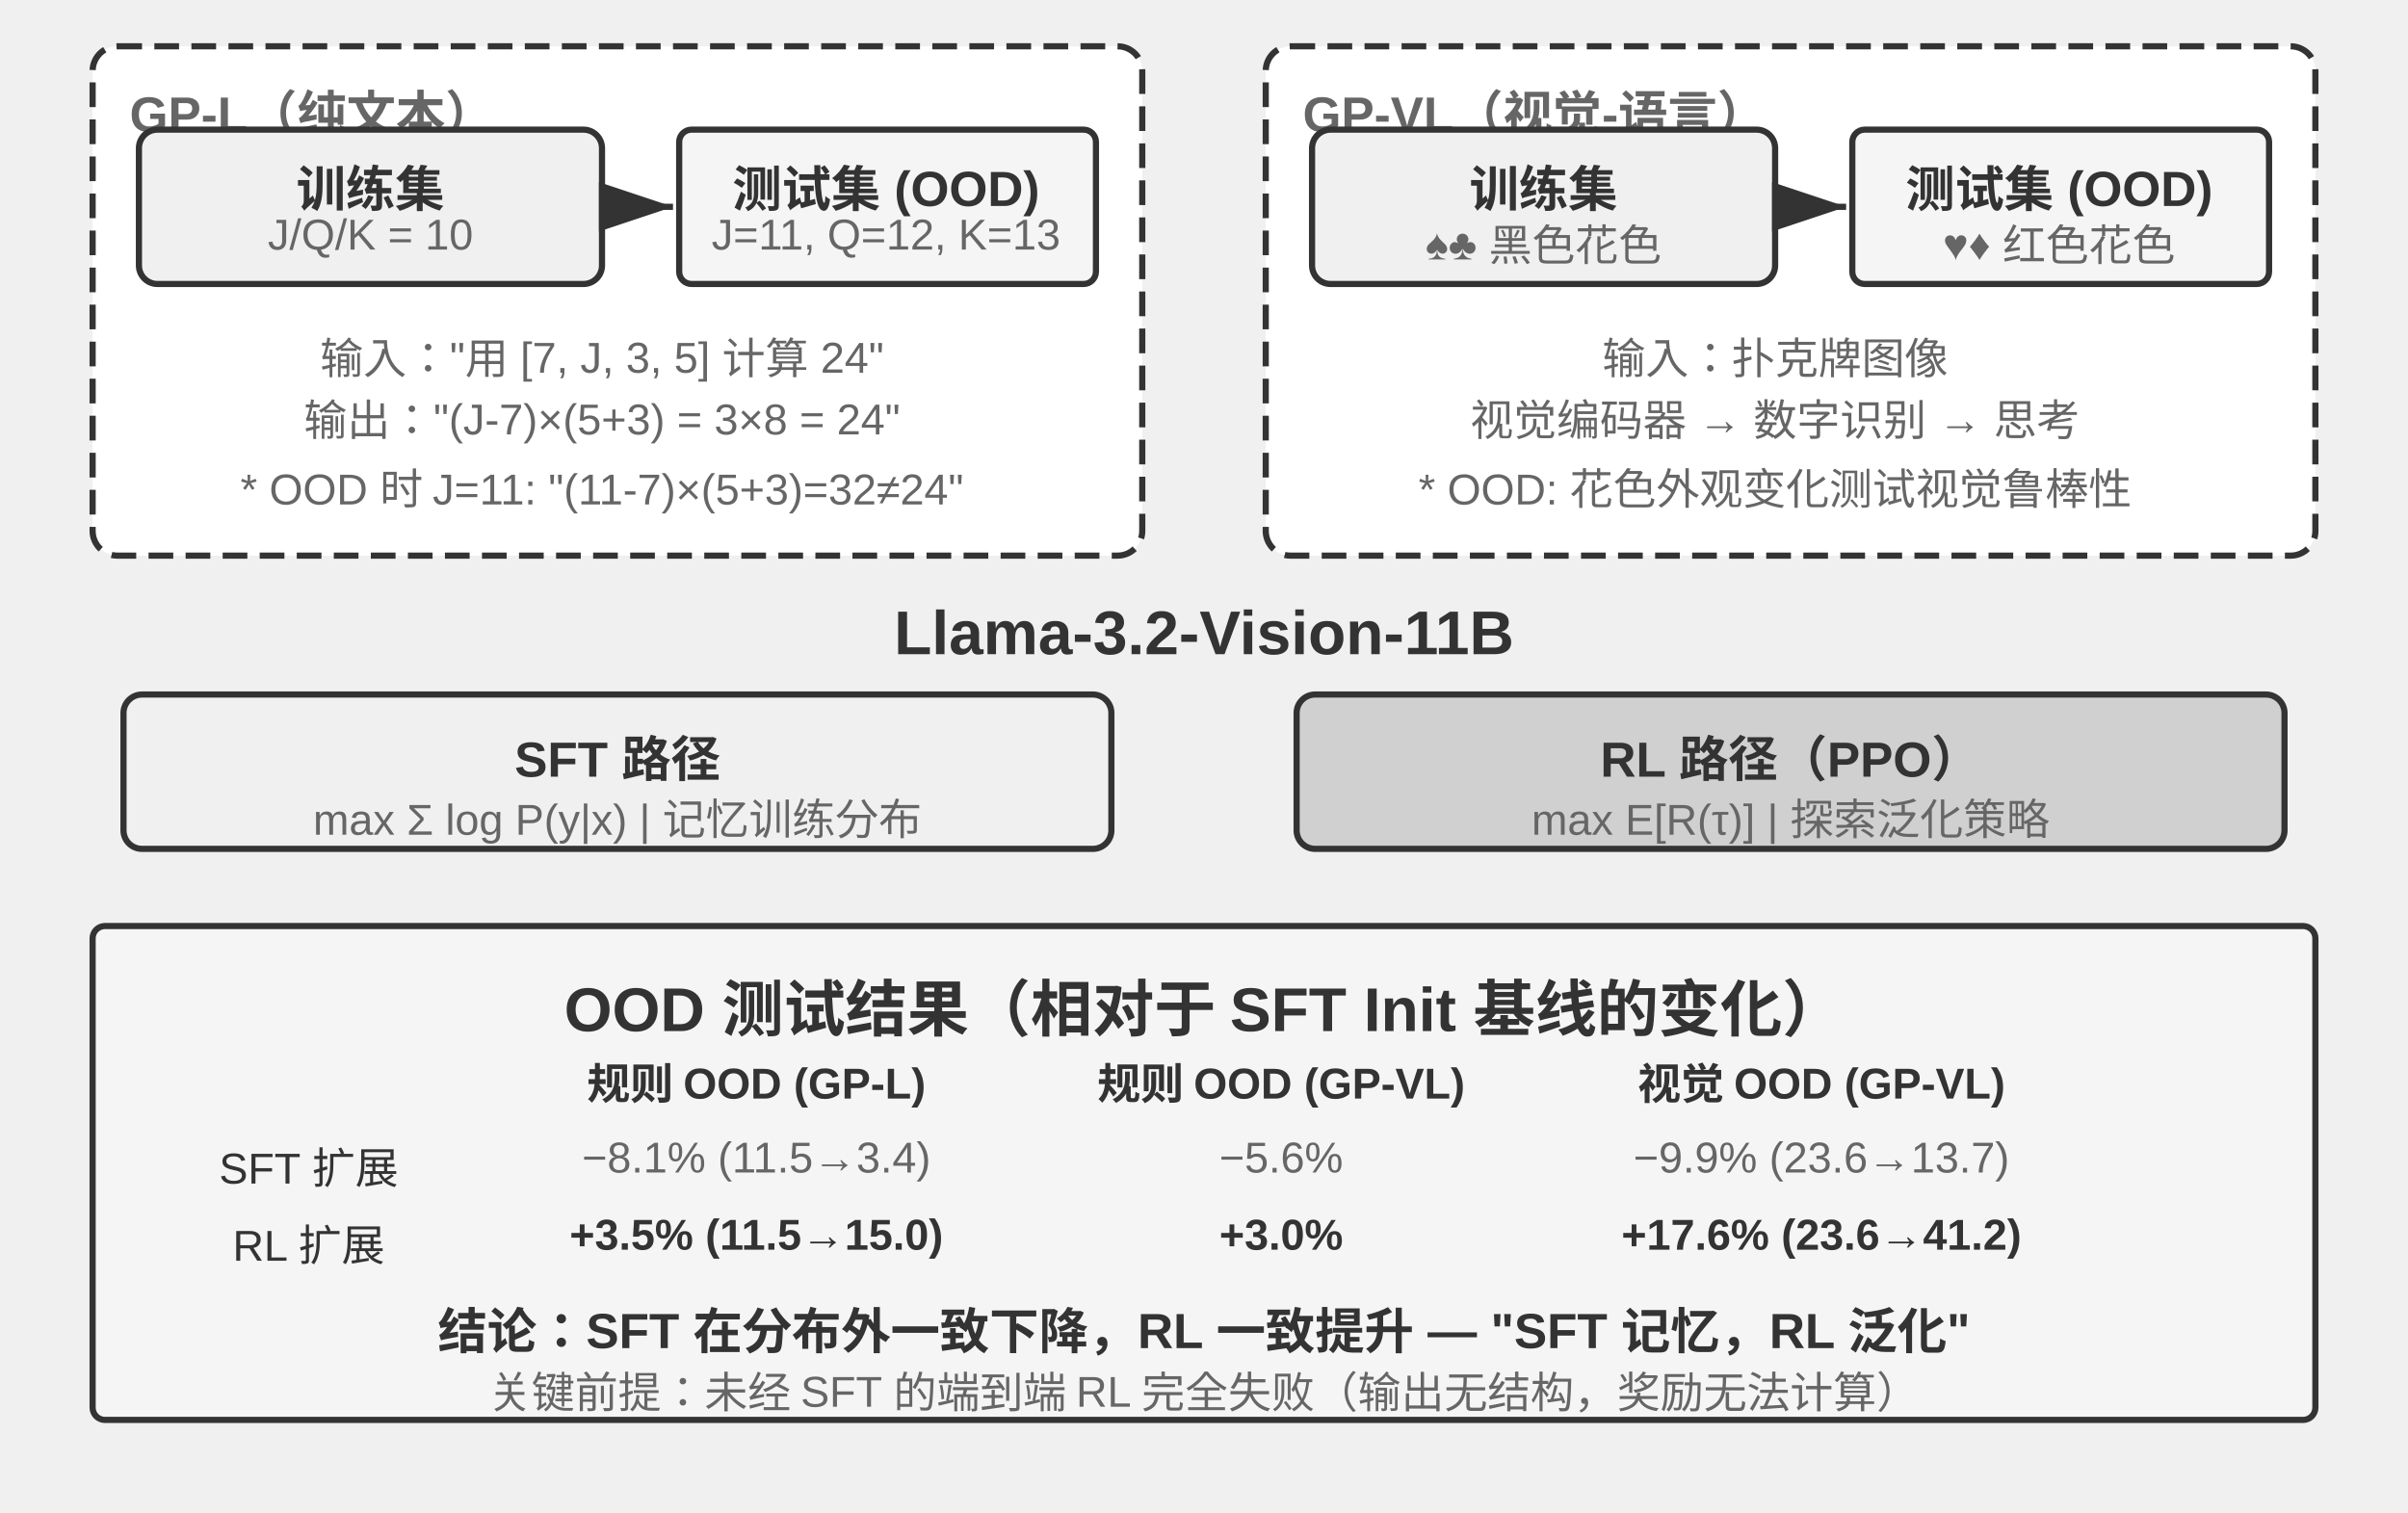
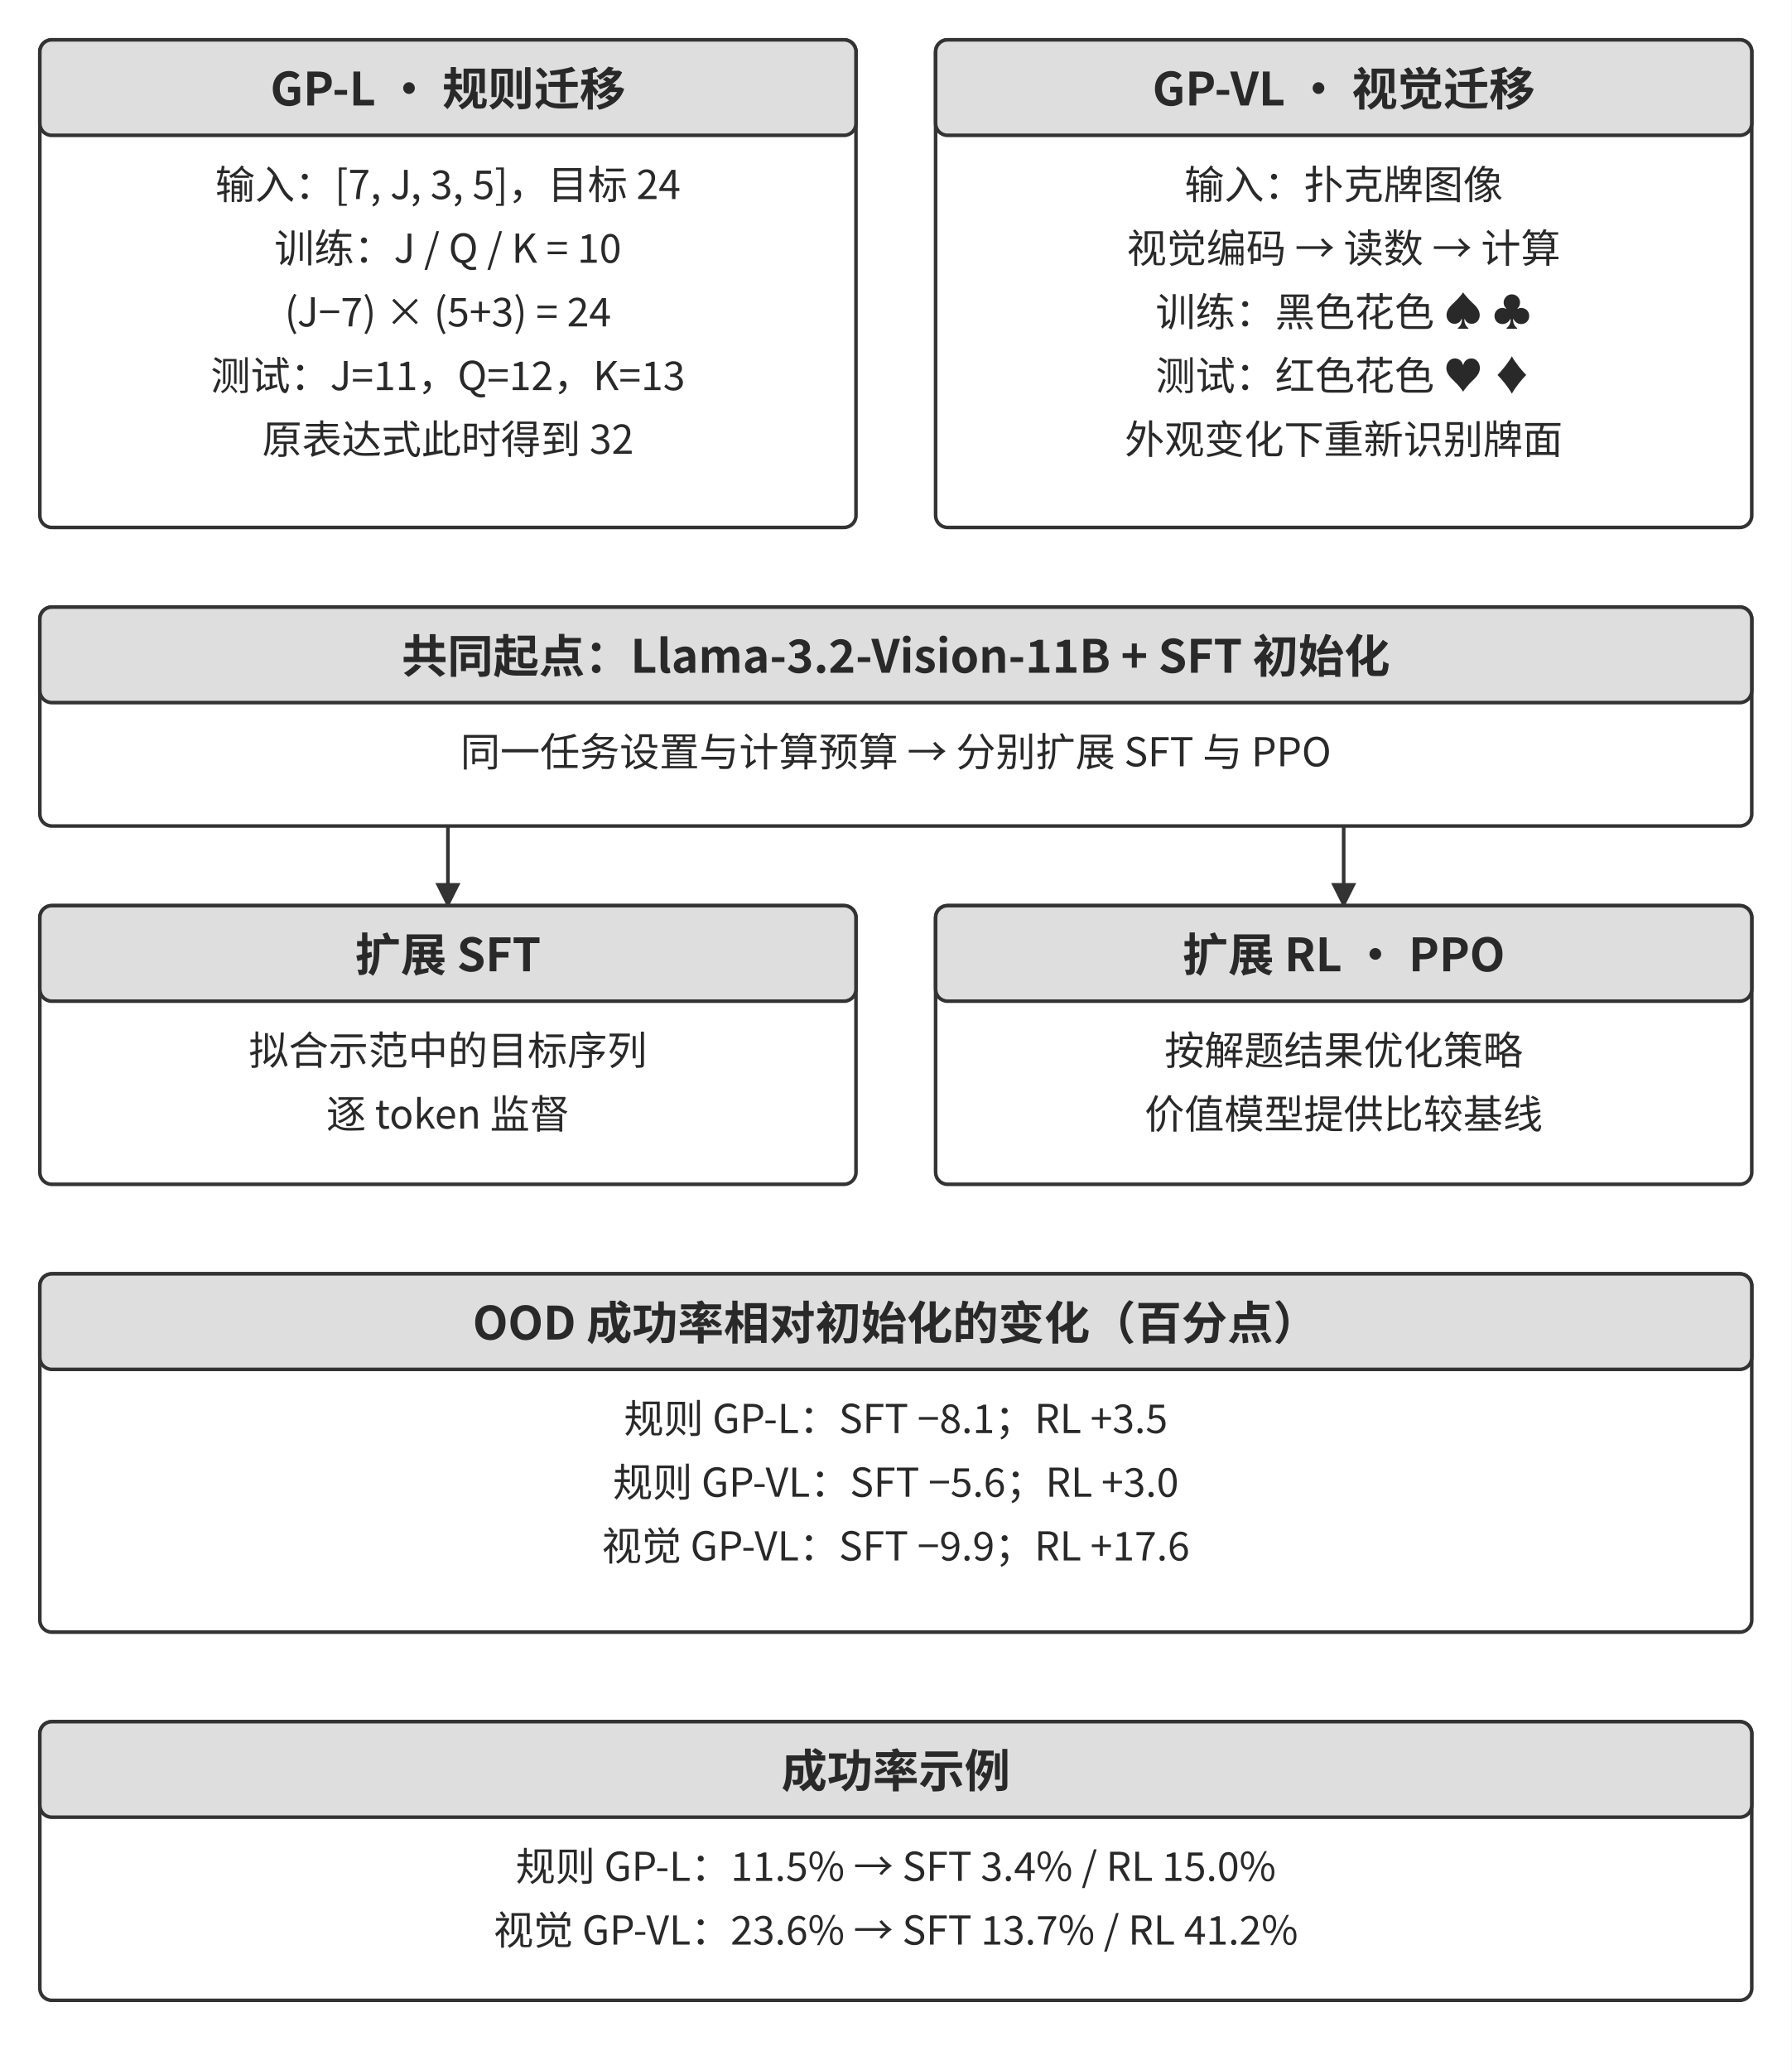
- <svg xmlns="http://www.w3.org/2000/svg" viewBox="0 40 780 490" width="780" height="490" style="background:#ffffff">
+ <svg xmlns="http://www.w3.org/2000/svg" width="150mm" height="173.33mm" viewBox="0 0 900 1040" role="img" aria-labelledby="title desc">
  <defs>
-     <marker id="ah" markerWidth="12" markerHeight="8" refX="12" refY="4" orient="auto">
-       <polygon points="0 0, 12 4, 0 8" fill="#333333" />
-     </marker>
-     <marker id="ah-light" markerWidth="12" markerHeight="8" refX="12" refY="4" orient="auto">
-       <polygon points="0 0, 12 4, 0 8" fill="#999999" />
+     <marker id="arrow" viewBox="0 0 10 10" refX="9" refY="5" markerWidth="7" markerHeight="7" orient="auto-start-reverse">
+       <path d="M0 0 L10 5 L0 10 Z" fill="#333333" />
    </marker>
  </defs>
-   <rect x="30" y="55" width="340" height="165" rx="8" fill="#ffffff" stroke="#333333" stroke-width="2" stroke-dasharray="8,4" />
-   <text x="42" y="73" font-family="Arial, 'Helvetica Neue', Helvetica, 'PingFang SC', 'Microsoft YaHei', sans-serif" font-size="16" fill="#666666" text-anchor="start" dominant-baseline="central" font-weight="bold">GP-L（纯文本）</text>
-   <rect x="45" y="82" width="150" height="50" rx="6" fill="#f0f0f0" stroke="#333333" stroke-width="2" />
-   <text x="120" y="100" font-family="Arial, 'Helvetica Neue', Helvetica, 'PingFang SC', 'Microsoft YaHei', sans-serif" font-size="16" fill="#333333" text-anchor="middle" dominant-baseline="central" font-weight="bold">训练集</text>
-   <text x="120" y="116" font-family="Arial, 'Helvetica Neue', Helvetica, 'PingFang SC', 'Microsoft YaHei', sans-serif" font-size="14" fill="#666666" text-anchor="middle" dominant-baseline="central" font-weight="normal">J/Q/K = 10</text>
-   <line x1="197" y1="107" x2="218" y2="107" stroke="#333333" stroke-width="2" marker-end="url(#ah)" />
-   <rect x="220" y="82" width="135" height="50" rx="4" fill="#f5f5f5" stroke="#333333" stroke-width="2" />
-   <text x="287" y="100" font-family="Arial, 'Helvetica Neue', Helvetica, 'PingFang SC', 'Microsoft YaHei', sans-serif" font-size="16" fill="#333333" text-anchor="middle" dominant-baseline="central" font-weight="bold">测试集 (OOD)</text>
-   <text x="287" y="116" font-family="Arial, 'Helvetica Neue', Helvetica, 'PingFang SC', 'Microsoft YaHei', sans-serif" font-size="14" fill="#666666" text-anchor="middle" dominant-baseline="central" font-weight="normal">J=11, Q=12, K=13</text>
-   <text x="195" y="155" font-family="Arial, 'Helvetica Neue', Helvetica, 'PingFang SC', 'Microsoft YaHei', sans-serif" font-size="14" fill="#666666" text-anchor="middle" dominant-baseline="central" font-weight="normal">输入："用 [7, J, 3, 5] 计算 24"</text>
-   <text x="195" y="175" font-family="Arial, 'Helvetica Neue', Helvetica, 'PingFang SC', 'Microsoft YaHei', sans-serif" font-size="14" fill="#666666" text-anchor="middle" dominant-baseline="central" font-weight="normal">输出："(J-7)×(5+3) = 3×8 = 24"</text>
-   <text x="195" y="195" font-family="Arial, 'Helvetica Neue', Helvetica, 'PingFang SC', 'Microsoft YaHei', sans-serif" font-size="14" fill="#666666" text-anchor="middle" dominant-baseline="central" font-weight="normal">* OOD 时 J=11: "(11-7)×(5+3)=32≠24"</text>
-   <rect x="410" y="55" width="340" height="165" rx="8" fill="#ffffff" stroke="#333333" stroke-width="2" stroke-dasharray="8,4" />
-   <text x="422" y="73" font-family="Arial, 'Helvetica Neue', Helvetica, 'PingFang SC', 'Microsoft YaHei', sans-serif" font-size="16" fill="#666666" text-anchor="start" dominant-baseline="central" font-weight="bold">GP-VL（视觉-语言）</text>
-   <rect x="425" y="82" width="150" height="50" rx="6" fill="#f0f0f0" stroke="#333333" stroke-width="2" />
-   <text x="500" y="100" font-family="Arial, 'Helvetica Neue', Helvetica, 'PingFang SC', 'Microsoft YaHei', sans-serif" font-size="16" fill="#333333" text-anchor="middle" dominant-baseline="central" font-weight="bold">训练集</text>
-   <text x="500" y="116" font-family="Arial, 'Helvetica Neue', Helvetica, 'PingFang SC', 'Microsoft YaHei', sans-serif" font-size="14" fill="#666666" text-anchor="middle" dominant-baseline="central" font-weight="normal">♠♣ 黑色花色</text>
-   <line x1="577" y1="107" x2="598" y2="107" stroke="#333333" stroke-width="2" marker-end="url(#ah)" />
-   <rect x="600" y="82" width="135" height="50" rx="4" fill="#f5f5f5" stroke="#333333" stroke-width="2" />
-   <text x="667" y="100" font-family="Arial, 'Helvetica Neue', Helvetica, 'PingFang SC', 'Microsoft YaHei', sans-serif" font-size="16" fill="#333333" text-anchor="middle" dominant-baseline="central" font-weight="bold">测试集 (OOD)</text>
-   <text x="667" y="116" font-family="Arial, 'Helvetica Neue', Helvetica, 'PingFang SC', 'Microsoft YaHei', sans-serif" font-size="14" fill="#666666" text-anchor="middle" dominant-baseline="central" font-weight="normal">♥♦ 红色花色</text>
-   <text x="575" y="155" font-family="Arial, 'Helvetica Neue', Helvetica, 'PingFang SC', 'Microsoft YaHei', sans-serif" font-size="14" fill="#666666" text-anchor="middle" dominant-baseline="central" font-weight="normal">输入：扑克牌图像</text>
-   <text x="575" y="175" font-family="Arial, 'Helvetica Neue', Helvetica, 'PingFang SC', 'Microsoft YaHei', sans-serif" font-size="14" fill="#666666" text-anchor="middle" dominant-baseline="central" font-weight="normal">视觉编码器 → 数字识别 → 思考</text>
-   <text x="575" y="195" font-family="Arial, 'Helvetica Neue', Helvetica, 'PingFang SC', 'Microsoft YaHei', sans-serif" font-size="14" fill="#666666" text-anchor="middle" dominant-baseline="central" font-weight="normal">* OOD: 花色外观变化测试视觉鲁棒性</text>
-   <text x="390" y="245" font-family="Arial, 'Helvetica Neue', Helvetica, 'PingFang SC', 'Microsoft YaHei', sans-serif" font-size="20" fill="#333333" text-anchor="middle" dominant-baseline="central" font-weight="bold">Llama-3.2-Vision-11B</text>
-   <rect x="40" y="265" width="320" height="50" rx="6" fill="#f0f0f0" stroke="#333333" stroke-width="2" />
-   <text x="200" y="282" font-family="Arial, 'Helvetica Neue', Helvetica, 'PingFang SC', 'Microsoft YaHei', sans-serif" font-size="16" fill="#333333" text-anchor="middle" dominant-baseline="central" font-weight="bold">SFT 路径</text>
-   <text x="200" y="302" font-family="Arial, 'Helvetica Neue', Helvetica, 'PingFang SC', 'Microsoft YaHei', sans-serif" font-size="14" fill="#666666" text-anchor="middle" dominant-baseline="central" font-weight="normal">max Σ log P(y|x)  |  记忆训练分布</text>
-   <rect x="420" y="265" width="320" height="50" rx="6" fill="#d0d0d0" stroke="#333333" stroke-width="2" />
-   <text x="580" y="282" font-family="Arial, 'Helvetica Neue', Helvetica, 'PingFang SC', 'Microsoft YaHei', sans-serif" font-size="16" fill="#333333" text-anchor="middle" dominant-baseline="central" font-weight="bold">RL 路径（PPO）</text>
-   <text x="580" y="302" font-family="Arial, 'Helvetica Neue', Helvetica, 'PingFang SC', 'Microsoft YaHei', sans-serif" font-size="14" fill="#666666" text-anchor="middle" dominant-baseline="central" font-weight="normal">max E[R(τ)]  |  探索泛化策略</text>
-   <rect x="30" y="340" width="720" height="160" rx="4" fill="#f5f5f5" stroke="#333333" stroke-width="2" />
-   <text x="390" y="362" font-family="Arial, 'Helvetica Neue', Helvetica, 'PingFang SC', 'Microsoft YaHei', sans-serif" font-size="20" fill="#333333" text-anchor="middle" dominant-baseline="central" font-weight="bold">OOD 测试结果（相对于 SFT Init 基线的变化）</text>
-   <text x="100" y="390" font-family="Arial, 'Helvetica Neue', Helvetica, 'PingFang SC', 'Microsoft YaHei', sans-serif" font-size="14" fill="#333333" text-anchor="middle" dominant-baseline="central" font-weight="bold" />
-   <text x="245" y="390" font-family="Arial, 'Helvetica Neue', Helvetica, 'PingFang SC', 'Microsoft YaHei', sans-serif" font-size="14" fill="#333333" text-anchor="middle" dominant-baseline="central" font-weight="bold">规则 OOD (GP-L)</text>
-   <text x="415" y="390" font-family="Arial, 'Helvetica Neue', Helvetica, 'PingFang SC', 'Microsoft YaHei', sans-serif" font-size="14" fill="#333333" text-anchor="middle" dominant-baseline="central" font-weight="bold">规则 OOD (GP-VL)</text>
-   <text x="590" y="390" font-family="Arial, 'Helvetica Neue', Helvetica, 'PingFang SC', 'Microsoft YaHei', sans-serif" font-size="14" fill="#333333" text-anchor="middle" dominant-baseline="central" font-weight="bold">视觉 OOD (GP-VL)</text>
-   <text x="100" y="415" font-family="Arial, 'Helvetica Neue', Helvetica, 'PingFang SC', 'Microsoft YaHei', sans-serif" font-size="14" fill="#333333" text-anchor="middle" dominant-baseline="central" font-weight="normal">SFT 扩展</text>
-   <text x="245" y="415" font-family="Arial, 'Helvetica Neue', Helvetica, 'PingFang SC', 'Microsoft YaHei', sans-serif" font-size="14" fill="#666666" text-anchor="middle" dominant-baseline="central" font-weight="normal">−8.1%  (11.5→3.4)</text>
-   <text x="415" y="415" font-family="Arial, 'Helvetica Neue', Helvetica, 'PingFang SC', 'Microsoft YaHei', sans-serif" font-size="14" fill="#666666" text-anchor="middle" dominant-baseline="central" font-weight="normal">−5.6%</text>
-   <text x="590" y="415" font-family="Arial, 'Helvetica Neue', Helvetica, 'PingFang SC', 'Microsoft YaHei', sans-serif" font-size="14" fill="#666666" text-anchor="middle" dominant-baseline="central" font-weight="normal">−9.9%  (23.6→13.7)</text>
-   <text x="100" y="440" font-family="Arial, 'Helvetica Neue', Helvetica, 'PingFang SC', 'Microsoft YaHei', sans-serif" font-size="14" fill="#333333" text-anchor="middle" dominant-baseline="central" font-weight="normal">RL 扩展</text>
-   <text x="245" y="440" font-family="Arial, 'Helvetica Neue', Helvetica, 'PingFang SC', 'Microsoft YaHei', sans-serif" font-size="14" fill="#333333" text-anchor="middle" dominant-baseline="central" font-weight="bold">+3.5%  (11.5→15.0)</text>
-   <text x="415" y="440" font-family="Arial, 'Helvetica Neue', Helvetica, 'PingFang SC', 'Microsoft YaHei', sans-serif" font-size="14" fill="#333333" text-anchor="middle" dominant-baseline="central" font-weight="bold">+3.0%</text>
-   <text x="590" y="440" font-family="Arial, 'Helvetica Neue', Helvetica, 'PingFang SC', 'Microsoft YaHei', sans-serif" font-size="14" fill="#333333" text-anchor="middle" dominant-baseline="central" font-weight="bold">+17.6%  (23.6→41.2)</text>
-   <text x="390" y="470" font-family="Arial, 'Helvetica Neue', Helvetica, 'PingFang SC', 'Microsoft YaHei', sans-serif" font-size="16" fill="#333333" text-anchor="middle" dominant-baseline="central" font-weight="bold">结论：SFT 在分布外一致下降，RL 一致提升 — "SFT 记忆，RL 泛化"</text>
-   <text x="390" y="490" font-family="Arial, 'Helvetica Neue', Helvetica, 'PingFang SC', 'Microsoft YaHei', sans-serif" font-size="14" fill="#666666" text-anchor="middle" dominant-baseline="central" font-weight="normal">关键前提：未经 SFT 的端到端 RL 完全失败（输出无结构，奖励无法计算）</text>
+   <rect width="900" height="1040" fill="#ffffff" />
+   <rect x="20" y="20" width="410" height="245" rx="6" fill="#ffffff" stroke="#333333" stroke-width="1.8" />
+   <rect x="20" y="20" width="410" height="48" rx="6" fill="#dedede" stroke="#333333" stroke-width="1.8" />
+   <text x="225.0" y="53" text-anchor="middle" font-family="Noto Sans CJK SC,Source Han Sans CN,Microsoft YaHei,sans-serif" font-size="23" font-weight="700" fill="#292929">GP-L · 规则迁移</text>
+   <text x="225.0" y="100" text-anchor="middle" font-family="Noto Sans CJK SC,Source Han Sans CN,Microsoft YaHei,sans-serif" font-size="20" font-weight="400" fill="#292929">输入：[7, J, 3, 5]，目标 24</text>
+   <text x="225.0" y="132" text-anchor="middle" font-family="Noto Sans CJK SC,Source Han Sans CN,Microsoft YaHei,sans-serif" font-size="20" font-weight="400" fill="#292929">训练：J / Q / K = 10</text>
+   <text x="225.0" y="164" text-anchor="middle" font-family="Noto Sans CJK SC,Source Han Sans CN,Microsoft YaHei,sans-serif" font-size="20" font-weight="400" fill="#292929">(J−7) × (5+3) = 24</text>
+   <text x="225.0" y="196" text-anchor="middle" font-family="Noto Sans CJK SC,Source Han Sans CN,Microsoft YaHei,sans-serif" font-size="20" font-weight="400" fill="#292929">测试：J=11，Q=12，K=13</text>
+   <text x="225.0" y="228" text-anchor="middle" font-family="Noto Sans CJK SC,Source Han Sans CN,Microsoft YaHei,sans-serif" font-size="20" font-weight="400" fill="#292929">原表达式此时得到 32</text>
+   <rect x="470" y="20" width="410" height="245" rx="6" fill="#ffffff" stroke="#333333" stroke-width="1.8" />
+   <rect x="470" y="20" width="410" height="48" rx="6" fill="#dedede" stroke="#333333" stroke-width="1.8" />
+   <text x="675.0" y="53" text-anchor="middle" font-family="Noto Sans CJK SC,Source Han Sans CN,Microsoft YaHei,sans-serif" font-size="23" font-weight="700" fill="#292929">GP-VL · 视觉迁移</text>
+   <text x="675.0" y="100" text-anchor="middle" font-family="Noto Sans CJK SC,Source Han Sans CN,Microsoft YaHei,sans-serif" font-size="20" font-weight="400" fill="#292929">输入：扑克牌图像</text>
+   <text x="675.0" y="132" text-anchor="middle" font-family="Noto Sans CJK SC,Source Han Sans CN,Microsoft YaHei,sans-serif" font-size="20" font-weight="400" fill="#292929">视觉编码 → 读数 → 计算</text>
+   <text x="675.0" y="164" text-anchor="middle" font-family="Noto Sans CJK SC,Source Han Sans CN,Microsoft YaHei,sans-serif" font-size="20" font-weight="400" fill="#292929">训练：黑色花色 ♠ ♣</text>
+   <text x="675.0" y="196" text-anchor="middle" font-family="Noto Sans CJK SC,Source Han Sans CN,Microsoft YaHei,sans-serif" font-size="20" font-weight="400" fill="#292929">测试：红色花色 ♥ ♦</text>
+   <text x="675.0" y="228" text-anchor="middle" font-family="Noto Sans CJK SC,Source Han Sans CN,Microsoft YaHei,sans-serif" font-size="20" font-weight="400" fill="#292929">外观变化下重新识别牌面</text>
+   <rect x="20" y="305" width="860" height="110" rx="6" fill="#ffffff" stroke="#333333" stroke-width="1.8" />
+   <rect x="20" y="305" width="860" height="48" rx="6" fill="#dedede" stroke="#333333" stroke-width="1.8" />
+   <text x="450.0" y="338" text-anchor="middle" font-family="Noto Sans CJK SC,Source Han Sans CN,Microsoft YaHei,sans-serif" font-size="23" font-weight="700" fill="#292929">共同起点：Llama-3.2-Vision-11B + SFT 初始化</text>
+   <text x="450.0" y="385" text-anchor="middle" font-family="Noto Sans CJK SC,Source Han Sans CN,Microsoft YaHei,sans-serif" font-size="20" font-weight="400" fill="#292929">同一任务设置与计算预算 → 分别扩展 SFT 与 PPO</text>
+   <path d="M 225 415 L 225 455" fill="none" stroke="#333333" stroke-width="1.8" marker-end="url(#arrow)" />
+   <path d="M 675 415 L 675 455" fill="none" stroke="#333333" stroke-width="1.8" marker-end="url(#arrow)" />
+   <rect x="20" y="455" width="410" height="140" rx="6" fill="#ffffff" stroke="#333333" stroke-width="1.8" />
+   <rect x="20" y="455" width="410" height="48" rx="6" fill="#dedede" stroke="#333333" stroke-width="1.8" />
+   <text x="225.0" y="488" text-anchor="middle" font-family="Noto Sans CJK SC,Source Han Sans CN,Microsoft YaHei,sans-serif" font-size="23" font-weight="700" fill="#292929">扩展 SFT</text>
+   <text x="225.0" y="535" text-anchor="middle" font-family="Noto Sans CJK SC,Source Han Sans CN,Microsoft YaHei,sans-serif" font-size="20" font-weight="400" fill="#292929">拟合示范中的目标序列</text>
+   <text x="225.0" y="567" text-anchor="middle" font-family="Noto Sans CJK SC,Source Han Sans CN,Microsoft YaHei,sans-serif" font-size="20" font-weight="400" fill="#292929">逐 token 监督</text>
+   <rect x="470" y="455" width="410" height="140" rx="6" fill="#ffffff" stroke="#333333" stroke-width="1.8" />
+   <rect x="470" y="455" width="410" height="48" rx="6" fill="#dedede" stroke="#333333" stroke-width="1.8" />
+   <text x="675.0" y="488" text-anchor="middle" font-family="Noto Sans CJK SC,Source Han Sans CN,Microsoft YaHei,sans-serif" font-size="23" font-weight="700" fill="#292929">扩展 RL · PPO</text>
+   <text x="675.0" y="535" text-anchor="middle" font-family="Noto Sans CJK SC,Source Han Sans CN,Microsoft YaHei,sans-serif" font-size="20" font-weight="400" fill="#292929">按解题结果优化策略</text>
+   <text x="675.0" y="567" text-anchor="middle" font-family="Noto Sans CJK SC,Source Han Sans CN,Microsoft YaHei,sans-serif" font-size="20" font-weight="400" fill="#292929">价值模型提供比较基线</text>
+   <rect x="20" y="640" width="860" height="180" rx="6" fill="#ffffff" stroke="#333333" stroke-width="1.8" />
+   <rect x="20" y="640" width="860" height="48" rx="6" fill="#dedede" stroke="#333333" stroke-width="1.8" />
+   <text x="450.0" y="673" text-anchor="middle" font-family="Noto Sans CJK SC,Source Han Sans CN,Microsoft YaHei,sans-serif" font-size="23" font-weight="700" fill="#292929">OOD 成功率相对初始化的变化（百分点）</text>
+   <text x="450.0" y="720" text-anchor="middle" font-family="Noto Sans CJK SC,Source Han Sans CN,Microsoft YaHei,sans-serif" font-size="20" font-weight="400" fill="#292929">规则 GP-L：SFT −8.1；RL +3.5</text>
+   <text x="450.0" y="752" text-anchor="middle" font-family="Noto Sans CJK SC,Source Han Sans CN,Microsoft YaHei,sans-serif" font-size="20" font-weight="400" fill="#292929">规则 GP-VL：SFT −5.6；RL +3.0</text>
+   <text x="450.0" y="784" text-anchor="middle" font-family="Noto Sans CJK SC,Source Han Sans CN,Microsoft YaHei,sans-serif" font-size="20" font-weight="400" fill="#292929">视觉 GP-VL：SFT −9.9；RL +17.6</text>
+   <rect x="20" y="865" width="860" height="140" rx="6" fill="#ffffff" stroke="#333333" stroke-width="1.8" />
+   <rect x="20" y="865" width="860" height="48" rx="6" fill="#dedede" stroke="#333333" stroke-width="1.8" />
+   <text x="450.0" y="898" text-anchor="middle" font-family="Noto Sans CJK SC,Source Han Sans CN,Microsoft YaHei,sans-serif" font-size="23" font-weight="700" fill="#292929">成功率示例</text>
+   <text x="450.0" y="945" text-anchor="middle" font-family="Noto Sans CJK SC,Source Han Sans CN,Microsoft YaHei,sans-serif" font-size="20" font-weight="400" fill="#292929">规则 GP-L：11.5% → SFT 3.4% / RL 15.0%</text>
+   <text x="450.0" y="977" text-anchor="middle" font-family="Noto Sans CJK SC,Source Han Sans CN,Microsoft YaHei,sans-serif" font-size="20" font-weight="400" fill="#292929">视觉 GP-VL：23.6% → SFT 13.7% / RL 41.2%</text>
</svg>
